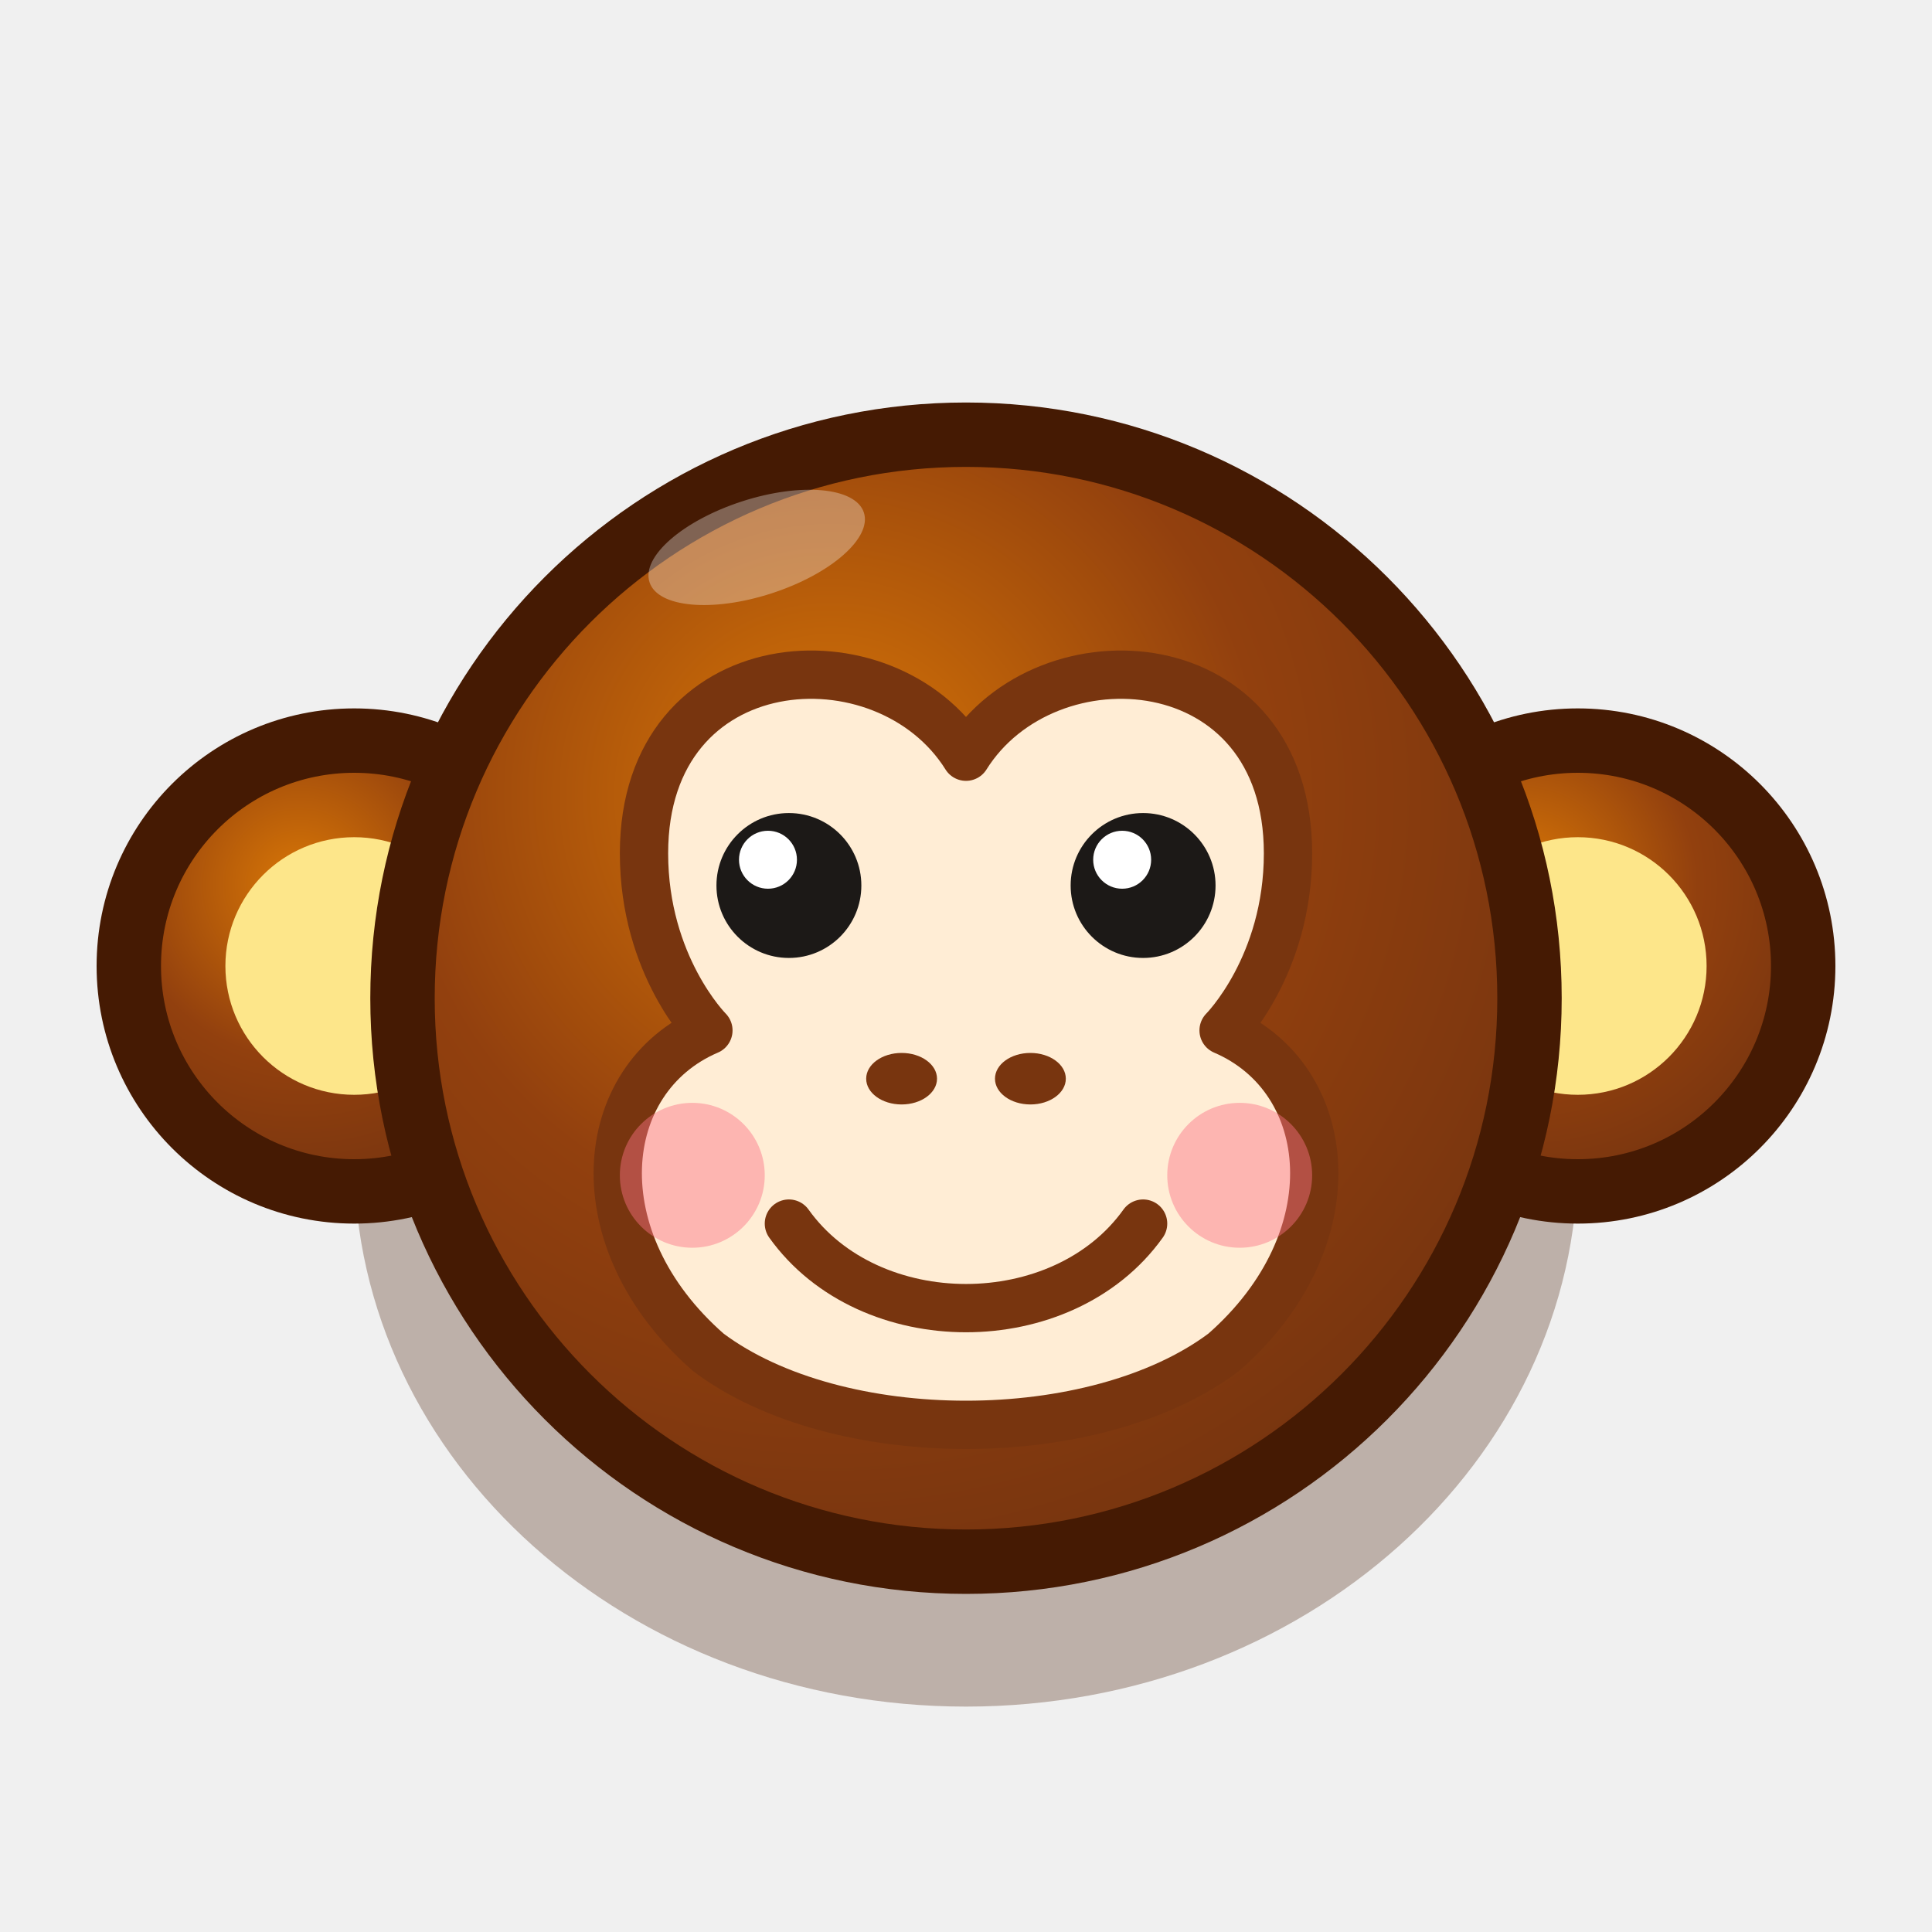
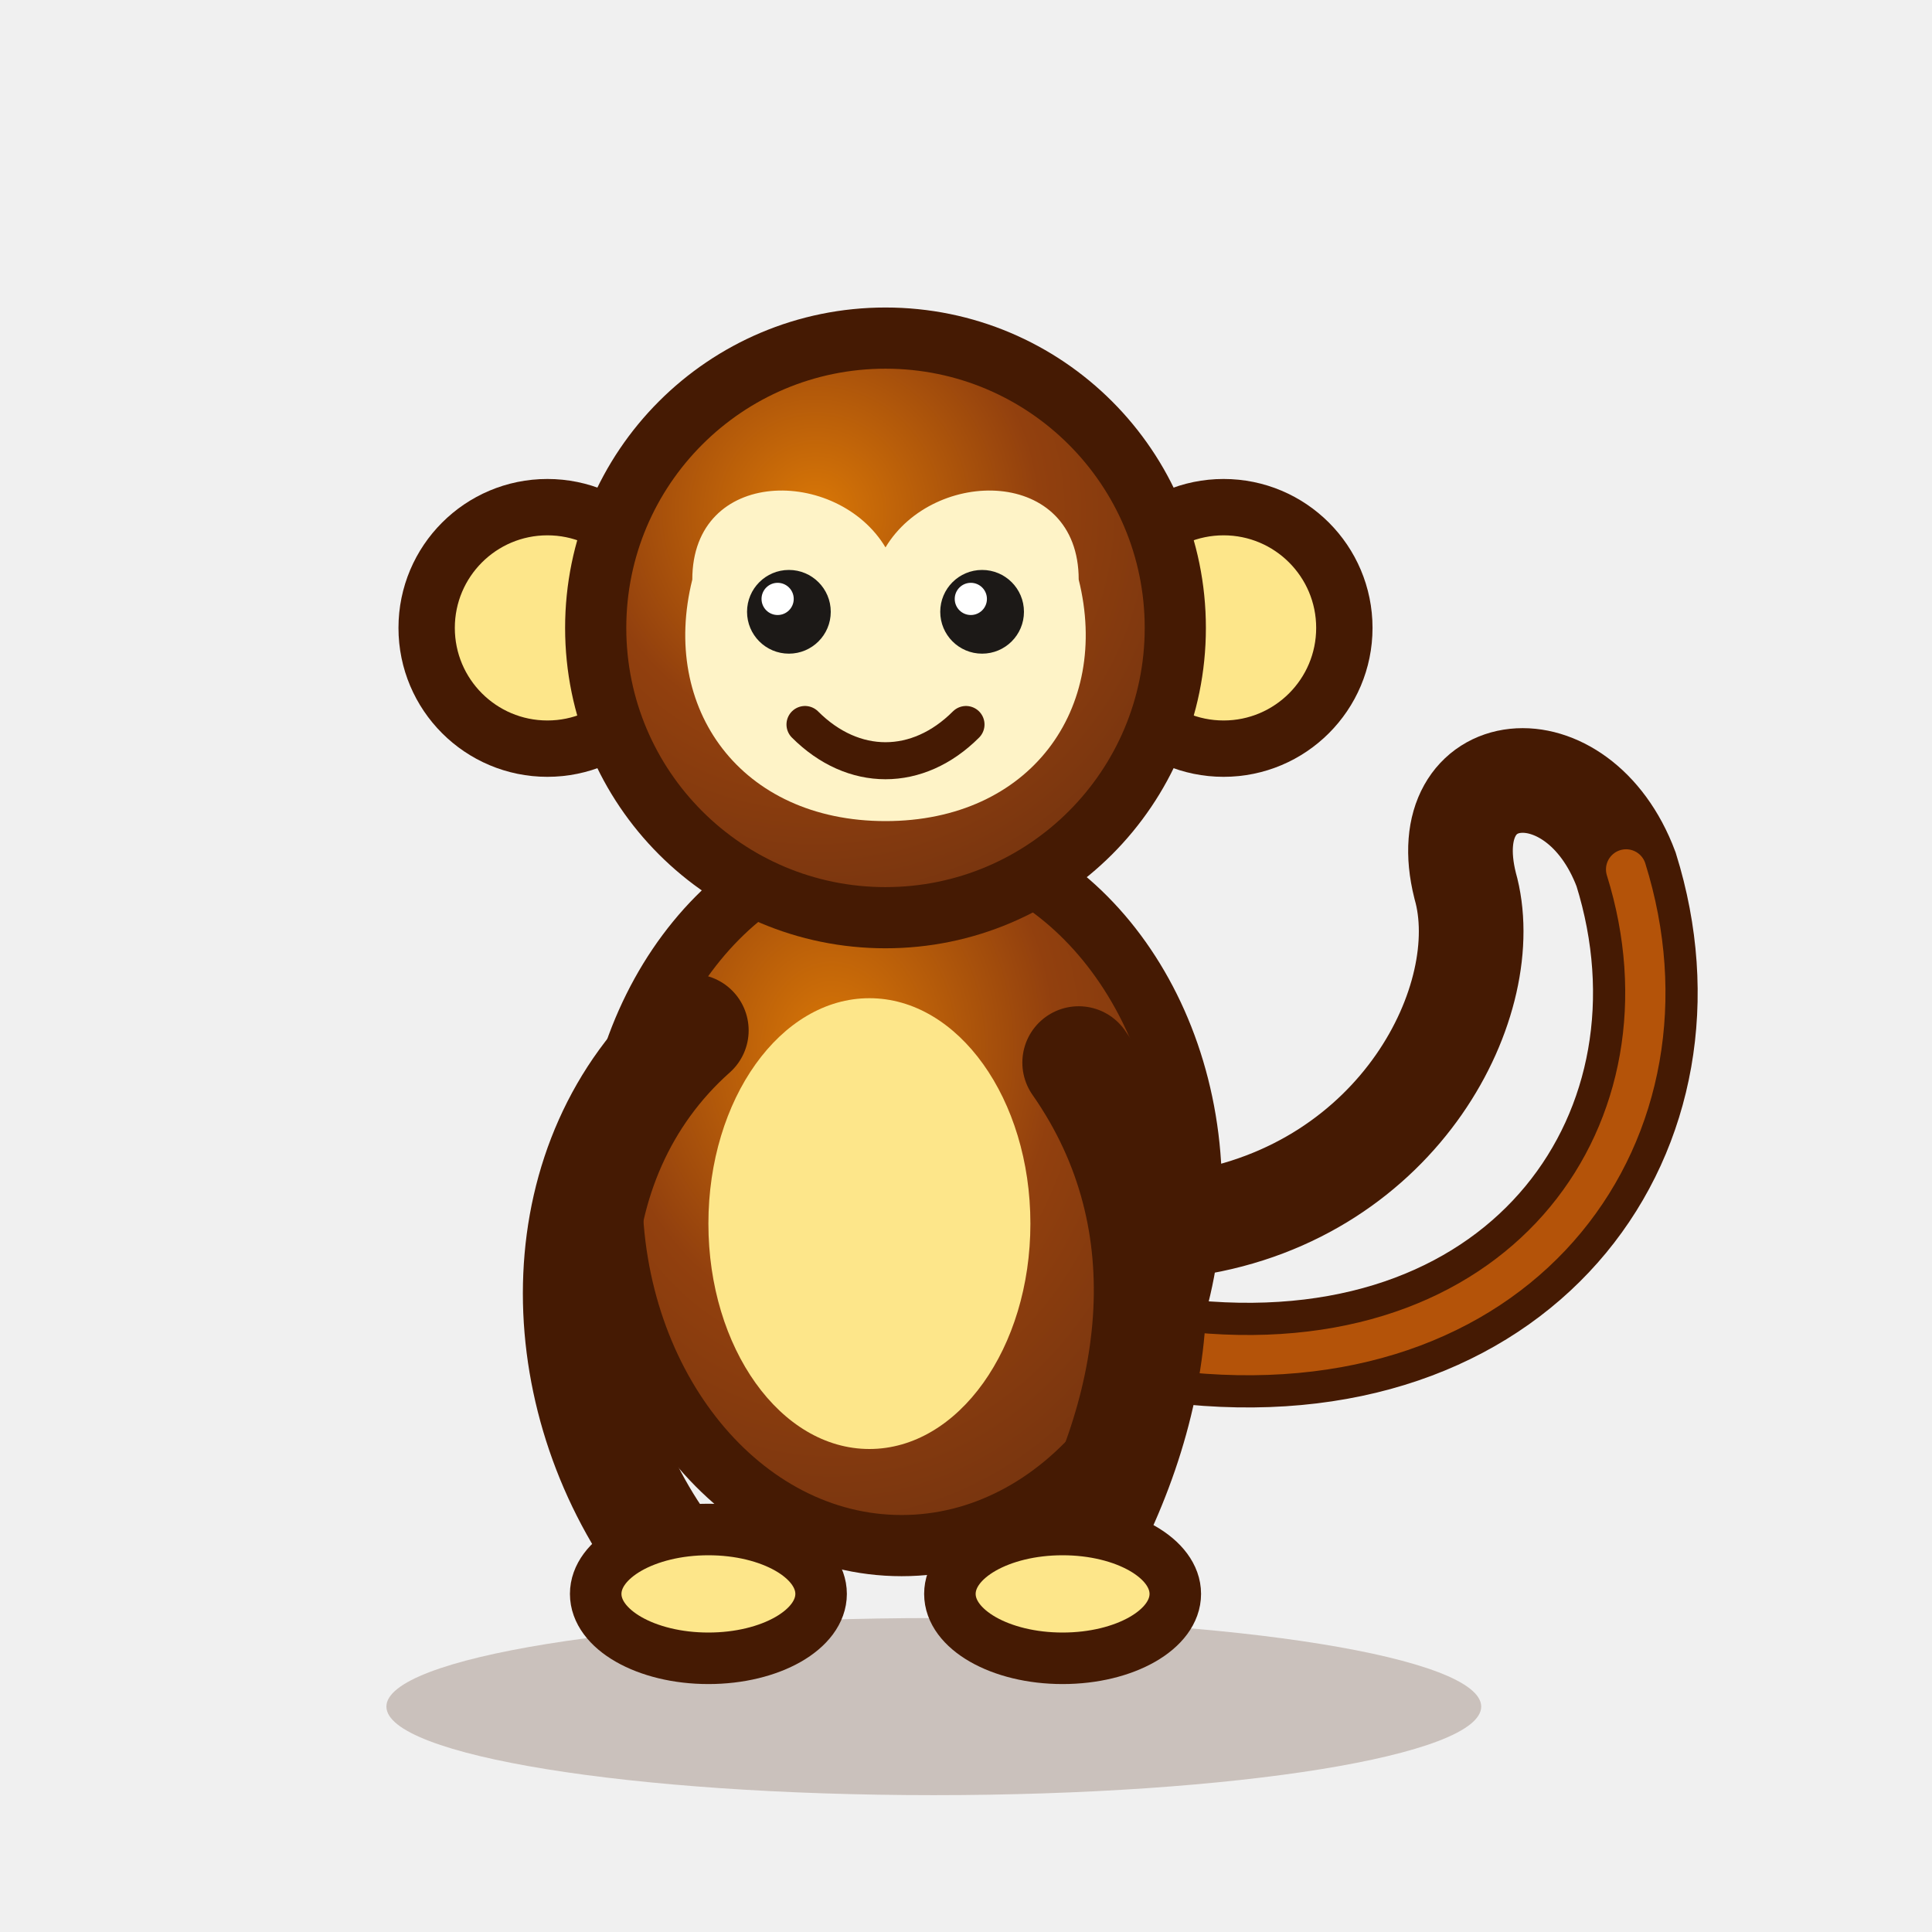
<svg xmlns="http://www.w3.org/2000/svg" fill="none" viewBox="0 0 120 120">
  <defs>
-     <radialGradient cx="38%" cy="32%" id="monkeyFur" r="70%">
+     <radialGradient cx="38%" cy="30%" id="mkFur" r="70%">
      <stop offset="0%" stop-color="#d97706" />
      <stop offset="55%" stop-color="#92400e" />
      <stop offset="100%" stop-color="#78350f" />
    </radialGradient>
  </defs>
-   <ellipse cx="60" cy="72" fill="#451a03" opacity="0.3" rx="38" ry="34" />
-   <circle cx="22" cy="60" fill="url(#monkeyFur)" r="14" stroke="#451a03" stroke-width="4" />
-   <circle cx="22" cy="60" fill="#fde68a" r="8" />
-   <circle cx="98" cy="60" fill="url(#monkeyFur)" r="14" stroke="#451a03" stroke-width="4" />
-   <circle cx="98" cy="60" fill="#fde68a" r="8" />
-   <circle cx="60" cy="62" fill="url(#monkeyFur)" r="35" stroke="#451a03" stroke-width="4" />
-   <path d="M60 47C55 39 40 40 40 53C40 60 44 64 44 64C37 67 36 77 44 84C52 90 68 90 76 84C84 77 83 67 76 64C76 64 80 60 80 53C80 40 65 39 60 47Z" fill="#ffedd5" stroke="#78350f" stroke-linejoin="round" stroke-width="3" />
-   <circle cx="49" cy="55" fill="#1c1917" r="4.5" />
-   <circle cx="47.7" cy="53.4" fill="#ffffff" r="1.8" />
-   <circle cx="71" cy="55" fill="#1c1917" r="4.5" />
-   <circle cx="69.7" cy="53.4" fill="#ffffff" r="1.8" />
-   <circle cx="43" cy="73" fill="#fb7185" fill-opacity="0.45" r="4.5" />
-   <circle cx="77" cy="73" fill="#fb7185" fill-opacity="0.45" r="4.5" />
-   <ellipse cx="56" cy="67" fill="#78350f" rx="2.2" ry="1.6" />
-   <ellipse cx="64" cy="67" fill="#78350f" rx="2.2" ry="1.6" />
-   <path d="M49 76C54 83 66 83 71 76" stroke="#78350f" stroke-linecap="round" stroke-width="3" />
-   <ellipse cx="47" cy="34" fill="#ffffff" fill-opacity="0.32" rx="7" ry="3" transform="rotate(-18 47 34)" />
+   <ellipse cx="58" cy="106" fill="#451a03" opacity="0.22" rx="34" ry="5.5" />
+   <path d="M74 84C95 86 106 70 101 54C98 46 89 47 91 55C93 62 87 74 74 76" fill="none" stroke="#451a03" stroke-linecap="round" stroke-width="6.5" />
+   <path d="M74 84C95 86 106 70 101 54" fill="none" stroke="#b45309" stroke-linecap="round" stroke-width="2.5" />
+   <ellipse cx="56" cy="74" fill="url(#mkFur)" rx="18" ry="22" stroke="#451a03" stroke-width="3.8" />
+   <ellipse cx="54" cy="76" fill="#fde68a" rx="10" ry="14" />
+   <path d="M43 64C34 72 34 86 41 96M67 66C74 76 72 88 66 98" fill="none" stroke="#451a03" stroke-linecap="round" stroke-width="7" />
+   <ellipse cx="44" cy="99" fill="#fde68a" rx="7" ry="4" stroke="#451a03" stroke-width="3.2" />
+   <ellipse cx="66" cy="99" fill="#fde68a" rx="7" ry="4" stroke="#451a03" stroke-width="3.2" />
+   <circle cx="34" cy="39" fill="#fde68a" r="7.5" stroke="#451a03" stroke-width="3.5" />
+   <circle cx="76" cy="39" fill="#fde68a" r="7.5" stroke="#451a03" stroke-width="3.5" />
+   <circle cx="55" cy="39" fill="url(#mkFur)" r="18" stroke="#451a03" stroke-width="3.8" />
+   <path d="M43 36C43 29 52 29 55 34C58 29 67 29 67 36C69 44 64 51 55 51C46 51 41 44 43 36Z" fill="#fef3c7" />
+   <circle cx="49" cy="38" fill="#1c1917" r="2.6" />
+   <circle cx="48.3" cy="37.2" fill="#ffffff" r="1" />
+   <circle cx="61" cy="38" fill="#1c1917" r="2.6" />
+   <circle cx="60.3" cy="37.2" fill="#ffffff" r="1" />
+   <path d="M50 45C53 48 57 48 60 45" stroke="#451a03" stroke-linecap="round" stroke-width="2.3" />
</svg>
